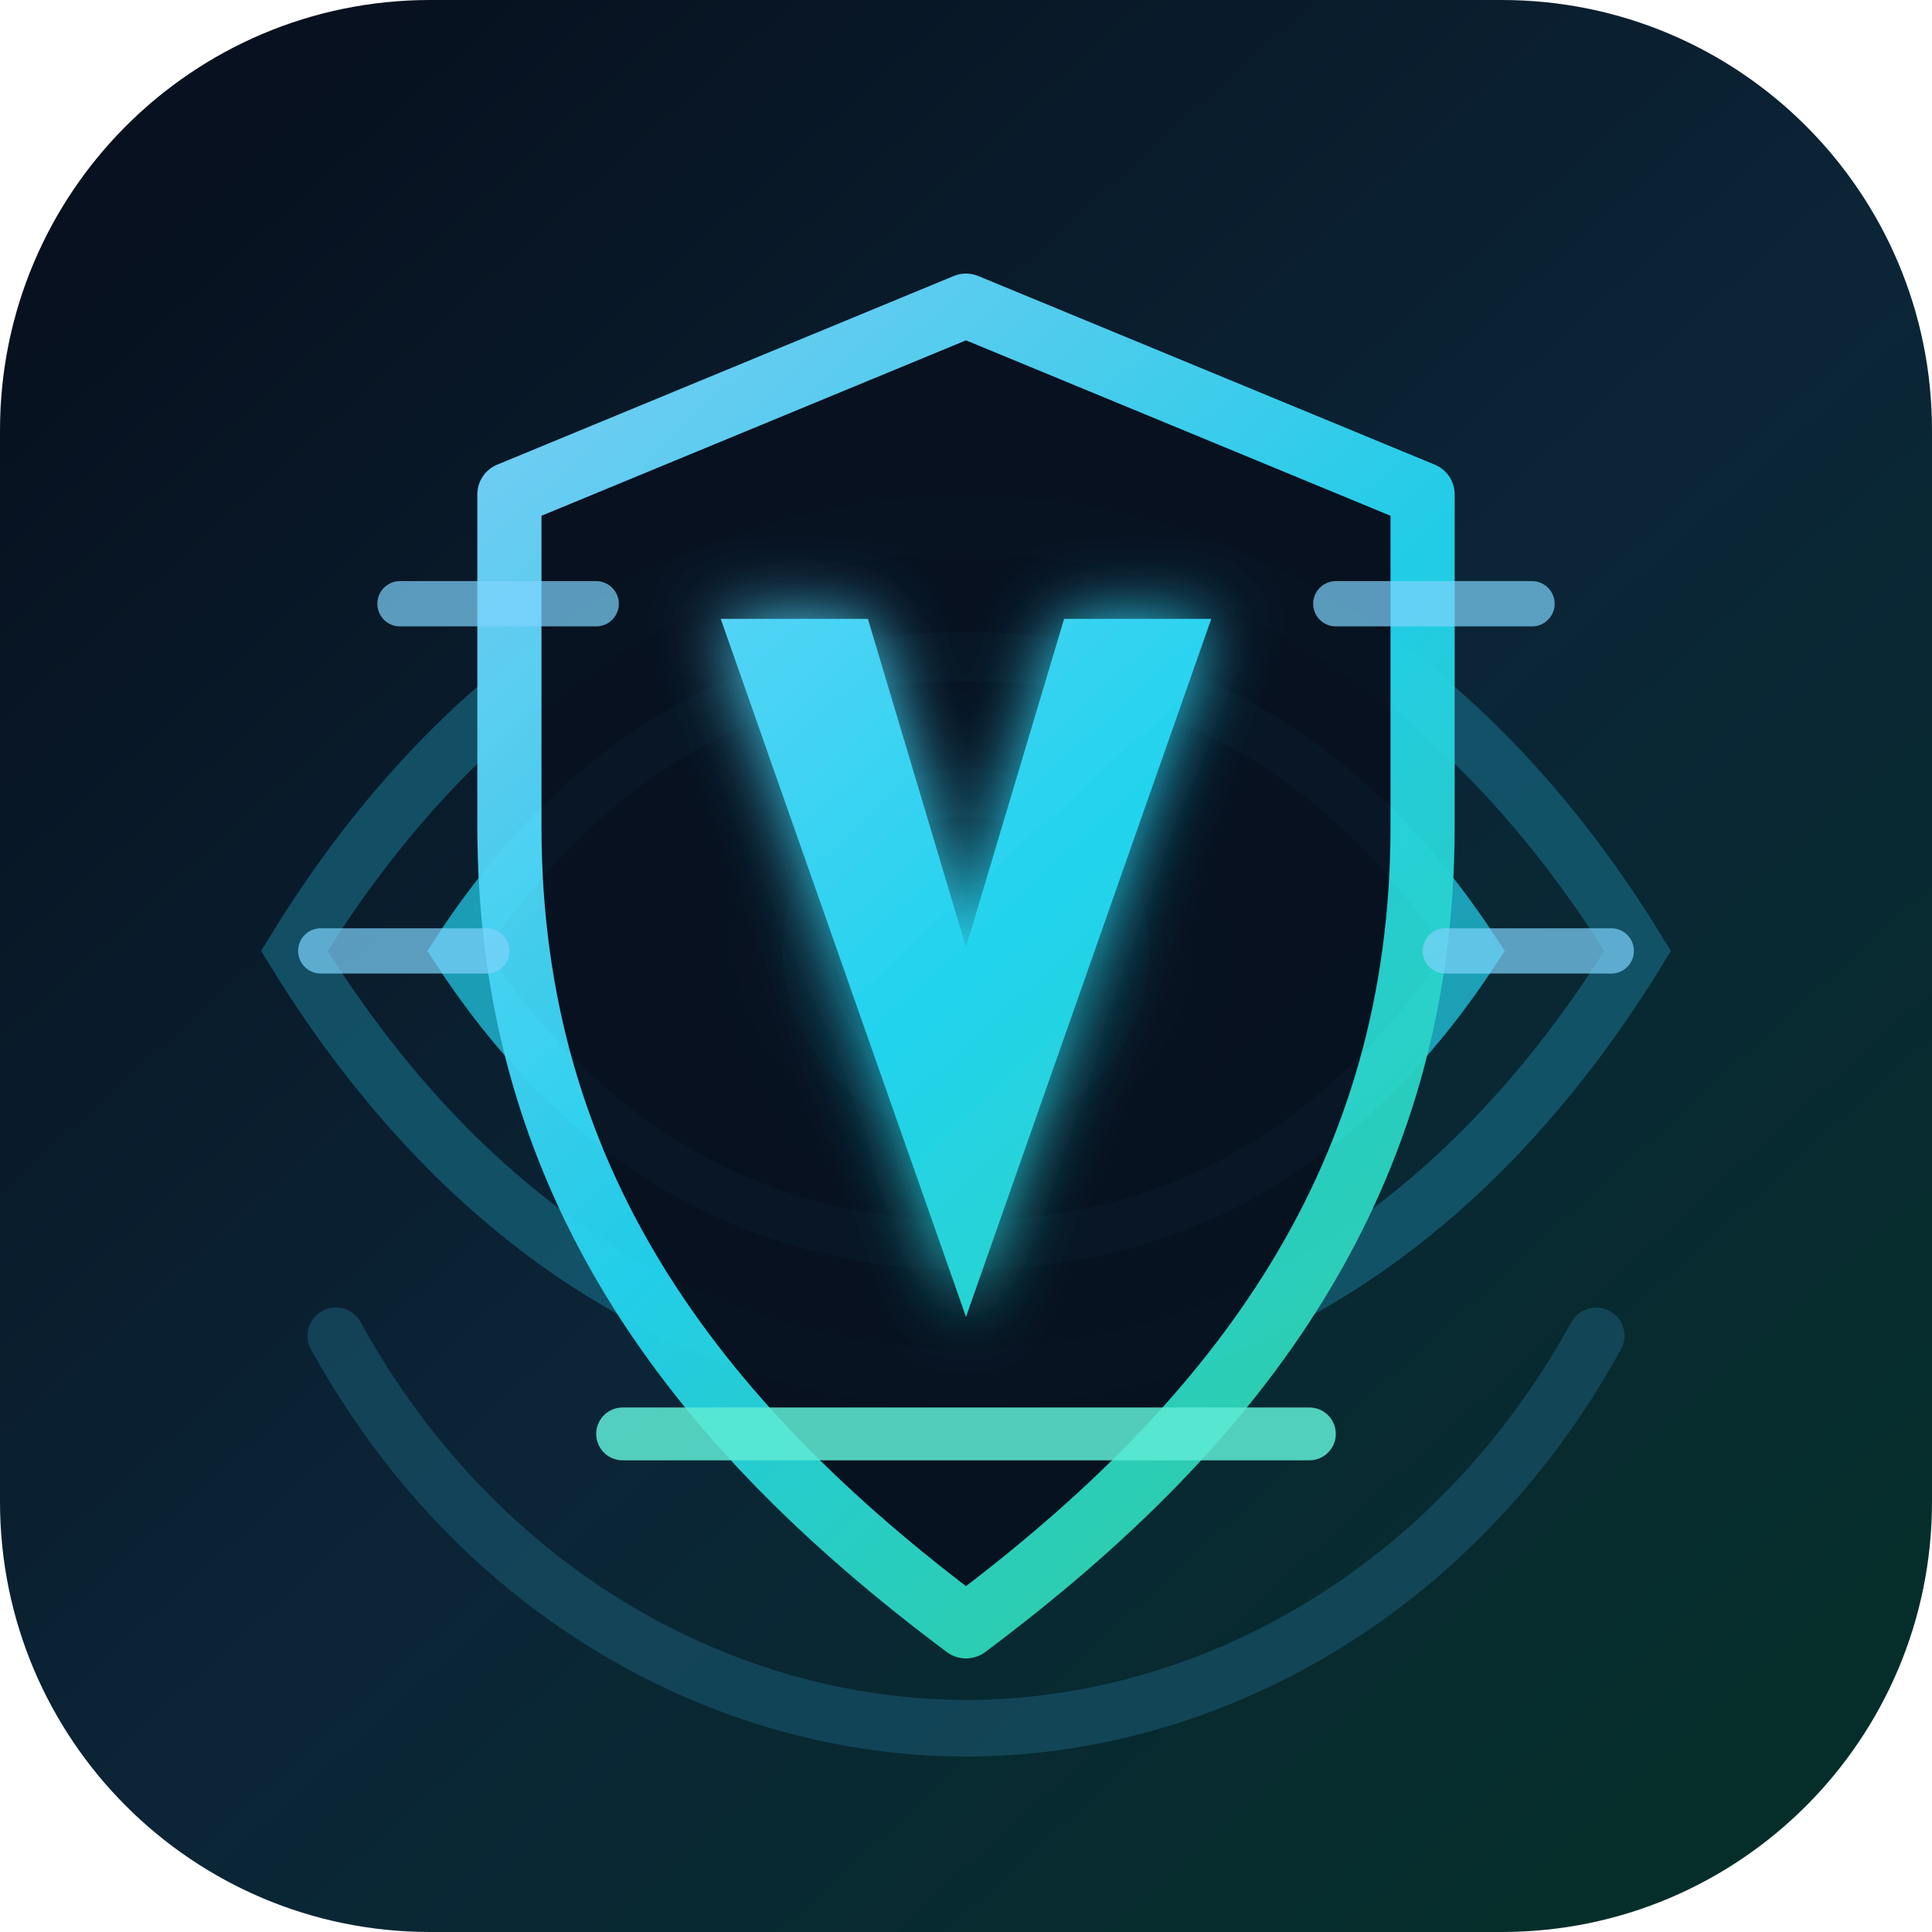
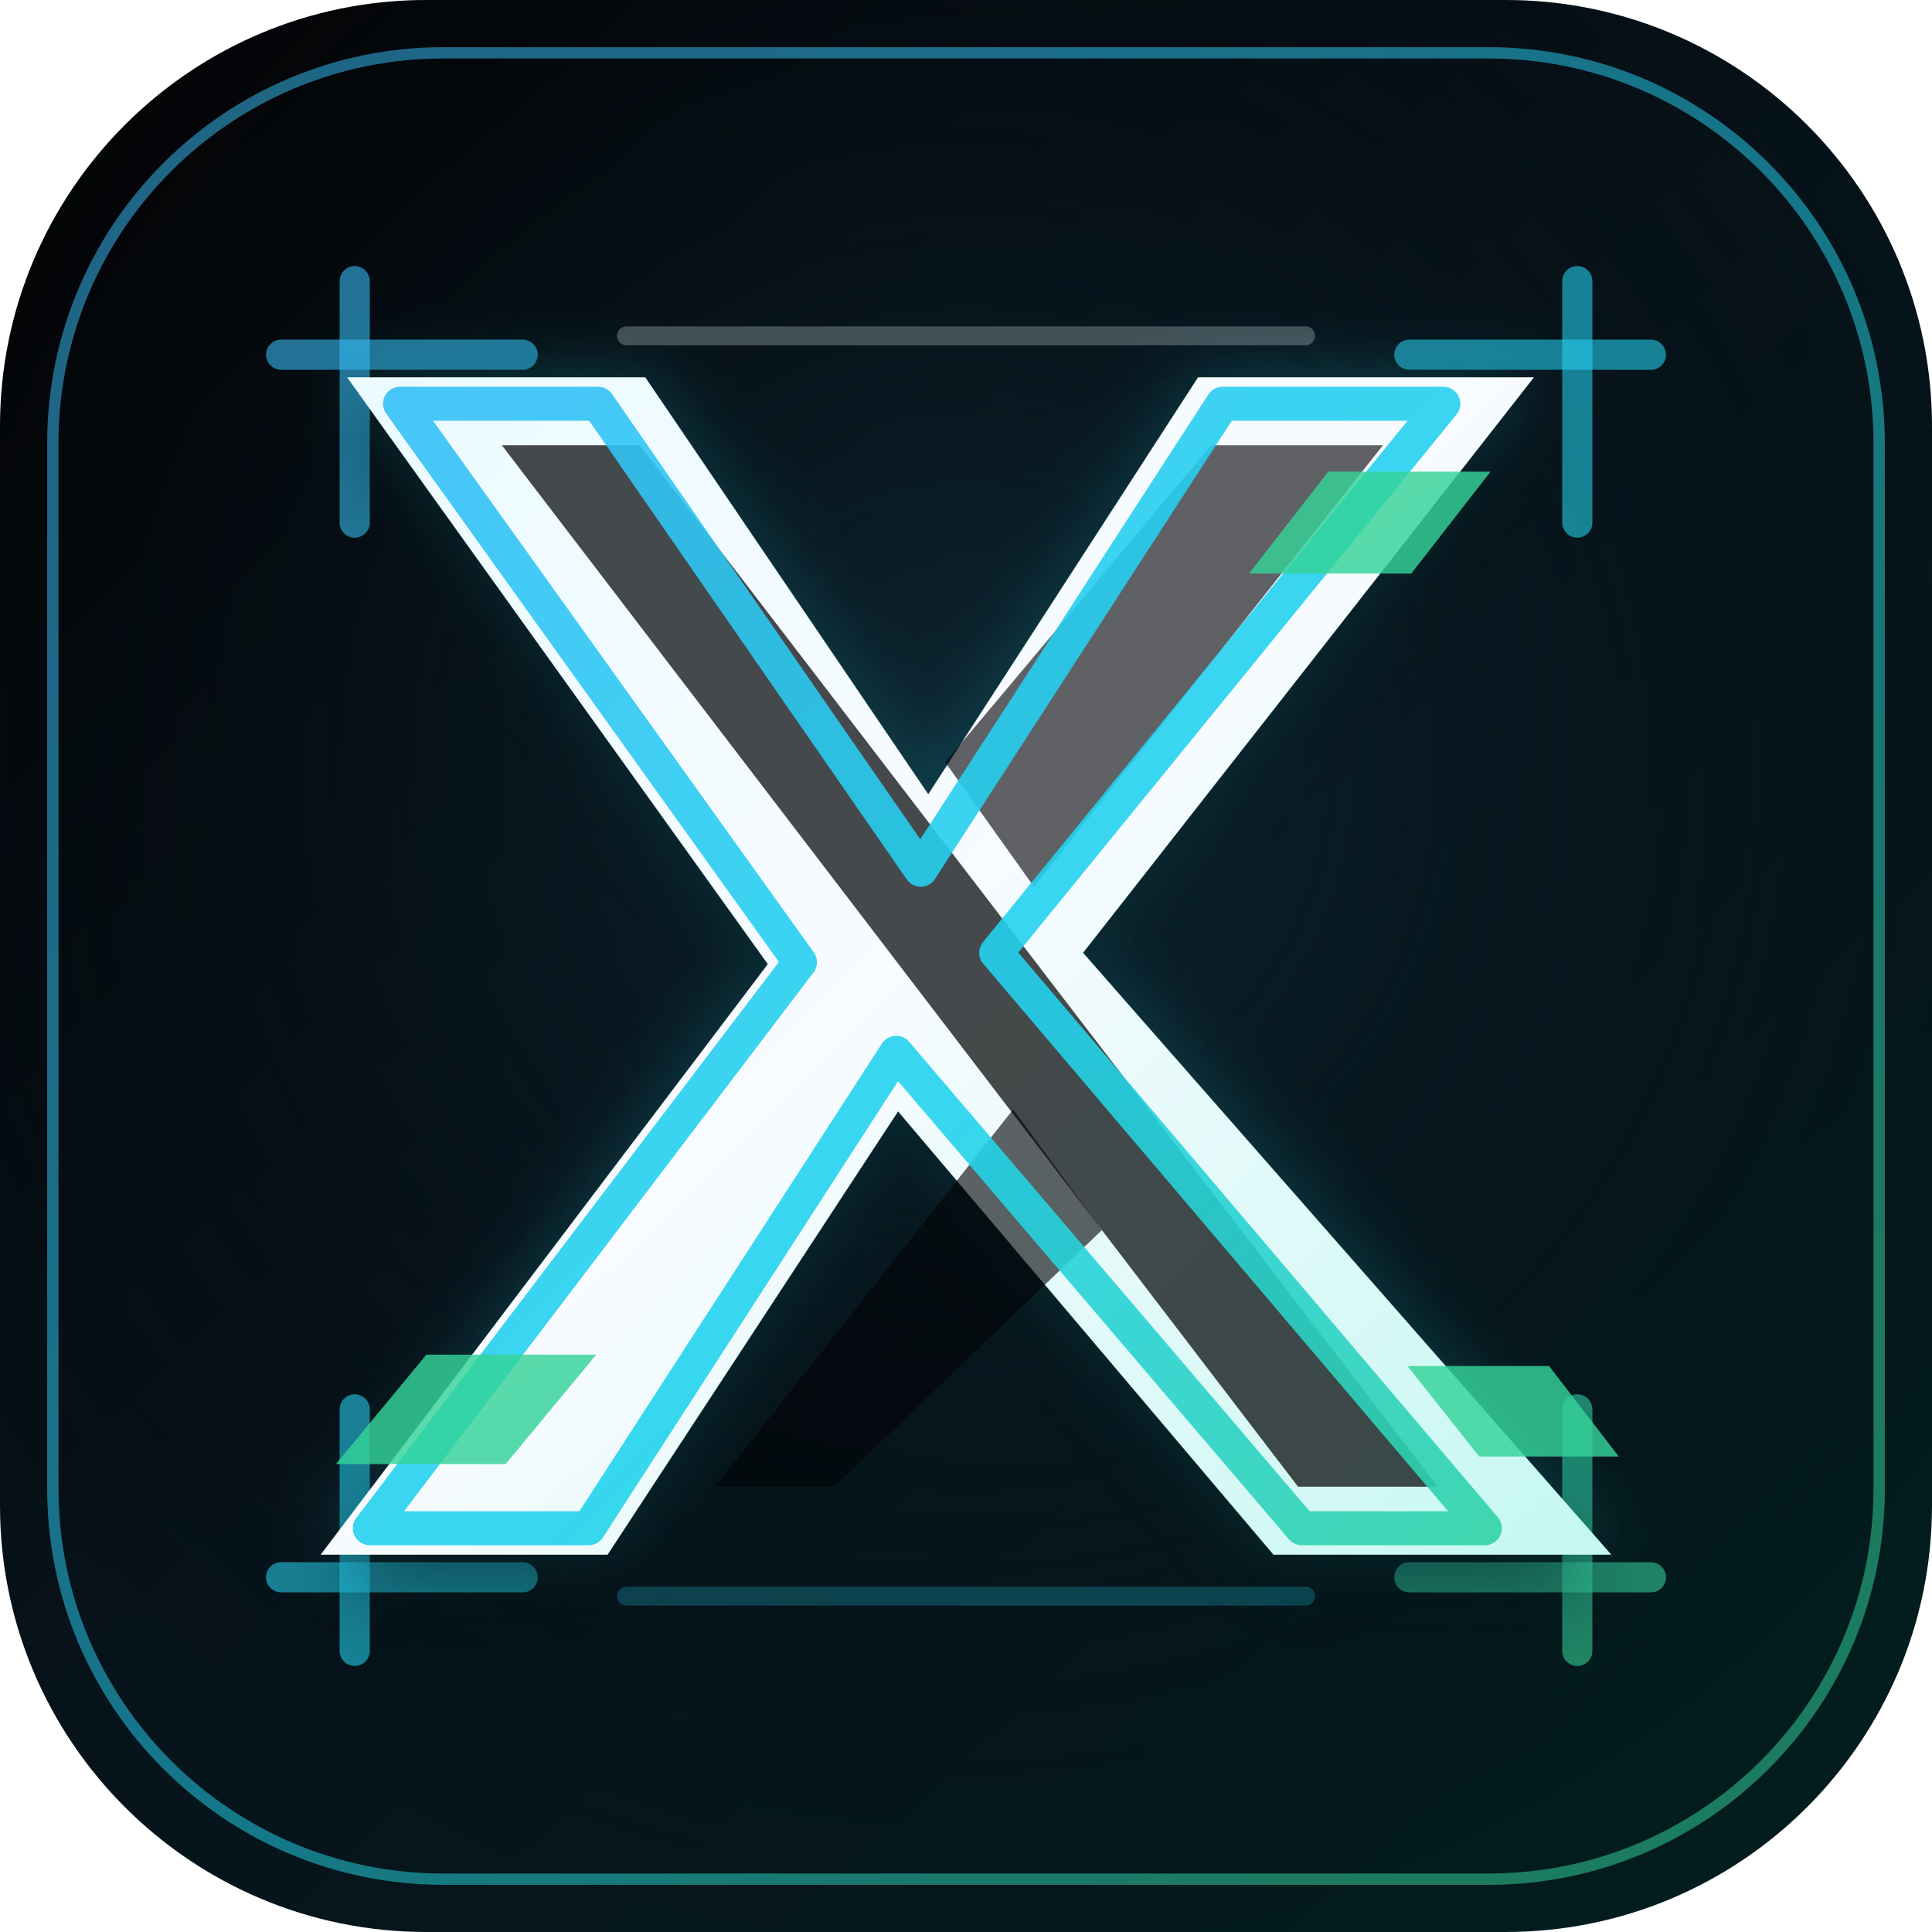
- <svg xmlns="http://www.w3.org/2000/svg" viewBox="0 0 1024 1024" role="img" aria-label="VIGIL app icon">
+ <svg xmlns="http://www.w3.org/2000/svg" viewBox="0 0 1024 1024" role="img" aria-label="XCLAW app icon">
  <defs>
-     <linearGradient id="bg" x1="120" y1="80" x2="900" y2="940" gradientUnits="userSpaceOnUse">
-       <stop offset="0" stop-color="#07111f" />
-       <stop offset="0.54" stop-color="#0b2537" />
-       <stop offset="1" stop-color="#052e2b" />
+     <linearGradient id="bg" x1="112" y1="72" x2="910" y2="940" gradientUnits="userSpaceOnUse">
+       <stop offset="0" stop-color="#030507" />
+       <stop offset="0.48" stop-color="#07131b" />
+       <stop offset="1" stop-color="#031d1f" />
    </linearGradient>
-     <linearGradient id="signal" x1="236" y1="202" x2="798" y2="818" gradientUnits="userSpaceOnUse">
-       <stop offset="0" stop-color="#7dd3fc" />
-       <stop offset="0.5" stop-color="#22d3ee" />
+     <linearGradient id="edge" x1="128" y1="134" x2="880" y2="898" gradientUnits="userSpaceOnUse">
+       <stop offset="0" stop-color="#e8fbff" />
+       <stop offset="0.48" stop-color="#f8fbff" />
+       <stop offset="1" stop-color="#bdf7ef" />
+     </linearGradient>
+     <linearGradient id="signal" x1="166" y1="174" x2="858" y2="854" gradientUnits="userSpaceOnUse">
+       <stop offset="0" stop-color="#38bdf8" />
+       <stop offset="0.55" stop-color="#22d3ee" />
      <stop offset="1" stop-color="#34d399" />
    </linearGradient>
-     <filter id="glow" x="-30%" y="-30%" width="160%" height="160%">
+     <radialGradient id="scan" cx="50%" cy="40%" r="62%">
+       <stop offset="0" stop-color="#0f2d3a" stop-opacity=".78" />
+       <stop offset=".58" stop-color="#07131b" stop-opacity=".34" />
+       <stop offset="1" stop-color="#020406" stop-opacity="0" />
+     </radialGradient>
+     <filter id="softGlow" x="-24%" y="-24%" width="148%" height="148%">
      <feGaussianBlur stdDeviation="18" result="blur" />
      <feMerge>
        <feMergeNode in="blur" />
        <feMergeNode in="SourceGraphic" />
      </feMerge>
    </filter>
+     <filter id="hardShadow" x="-18%" y="-18%" width="136%" height="136%">
+       <feDropShadow dx="0" dy="18" stdDeviation="20" flood-color="#000000" flood-opacity=".46" />
+     </filter>
  </defs>
-   <rect width="1024" height="1024" rx="228" fill="url(#bg)" />
-   <path d="M178 708C254 846 386 916 512 916s258-70 334-208" fill="none" stroke="#164e63" stroke-width="30" stroke-linecap="round" opacity=".75" />
-   <path d="M156 504c92-150 220-226 356-226s264 76 356 226c-92 150-220 226-356 226s-264-76-356-226Z" fill="none" stroke="#155e75" stroke-width="30" opacity=".78" />
-   <path d="M242 504c68-104 160-156 270-156s202 52 270 156c-68 104-160 156-270 156s-202-52-270-156Z" fill="none" stroke="#22d3ee" stroke-width="26" opacity=".7" />
-   <circle cx="512" cy="504" r="84" fill="#07111f" stroke="url(#signal)" stroke-width="26" filter="url(#glow)" />
-   <path d="M512 162 754 262v176c0 186-96 315-242 424C366 753 270 624 270 438V262l242-100Z" fill="#07111f" stroke="url(#signal)" stroke-width="34" stroke-linejoin="round" opacity=".96" />
-   <path d="M382 328 512 698 642 328h-78l-52 174-52-174h-78Z" fill="url(#signal)" filter="url(#glow)" />
-   <path d="M330 760h364" stroke="#5eead4" stroke-width="28" stroke-linecap="round" opacity=".86" />
-   <path d="M212 320h104M708 320h104M170 504h88M766 504h88" stroke="#7dd3fc" stroke-width="24" stroke-linecap="round" opacity=".7" />
+   <rect width="1024" height="1024" rx="226" fill="url(#bg)" />
+   <rect width="1024" height="1024" rx="226" fill="url(#scan)" />
+   <rect x="28" y="28" width="968" height="968" rx="207" fill="none" stroke="url(#signal)" stroke-width="6" opacity=".52" />
+   <path d="M149 188h128M747 188h128M149 836h128M747 836h128" stroke="url(#signal)" stroke-width="16" stroke-linecap="round" opacity=".58" />
+   <path d="M188 149v128M836 149v128M188 747v128M836 747v128" stroke="url(#signal)" stroke-width="16" stroke-linecap="round" opacity=".58" />
+   <path d="M170 824 407 511 184 200h158l150 221 143-221h178L574 505l280 319H675L476 589 322 824H170Z" fill="#22d3ee" opacity=".28" filter="url(#softGlow)" />
+   <path d="M170 824 407 511 184 200h158l150 221 143-221h178L574 505l280 319H675L476 589 322 824H170Z" fill="url(#edge)" filter="url(#hardShadow)" />
+   <path d="M266 236 688 788h74L339 236h-73Z" fill="#020406" opacity=".72" />
+   <path d="M642 236h91L548 470l-47-66 141-168Z" fill="#020406" opacity=".62" />
+   <path d="M285 788h94l158-200 47 64-142 136H285Z" fill="#020406" opacity=".62" />
+   <path d="M196 810 424 510 212 214h105l171 247 160-247h117L528 505l259 305H690L475 558 312 810H196Z" fill="none" stroke="url(#signal)" stroke-width="18" stroke-linejoin="round" opacity=".9" />
+   <path d="M704 250h86l-42 54h-86l42-54ZM226 718h90l-48 58h-90l48-58ZM746 724h75l37 48h-74l-38-48Z" fill="#34d399" opacity=".82" />
+   <path d="M332 178h360" stroke="#e8fbff" stroke-width="10" stroke-linecap="round" opacity=".26" />
+   <path d="M332 846h360" stroke="#22d3ee" stroke-width="10" stroke-linecap="round" opacity=".24" />
</svg>
